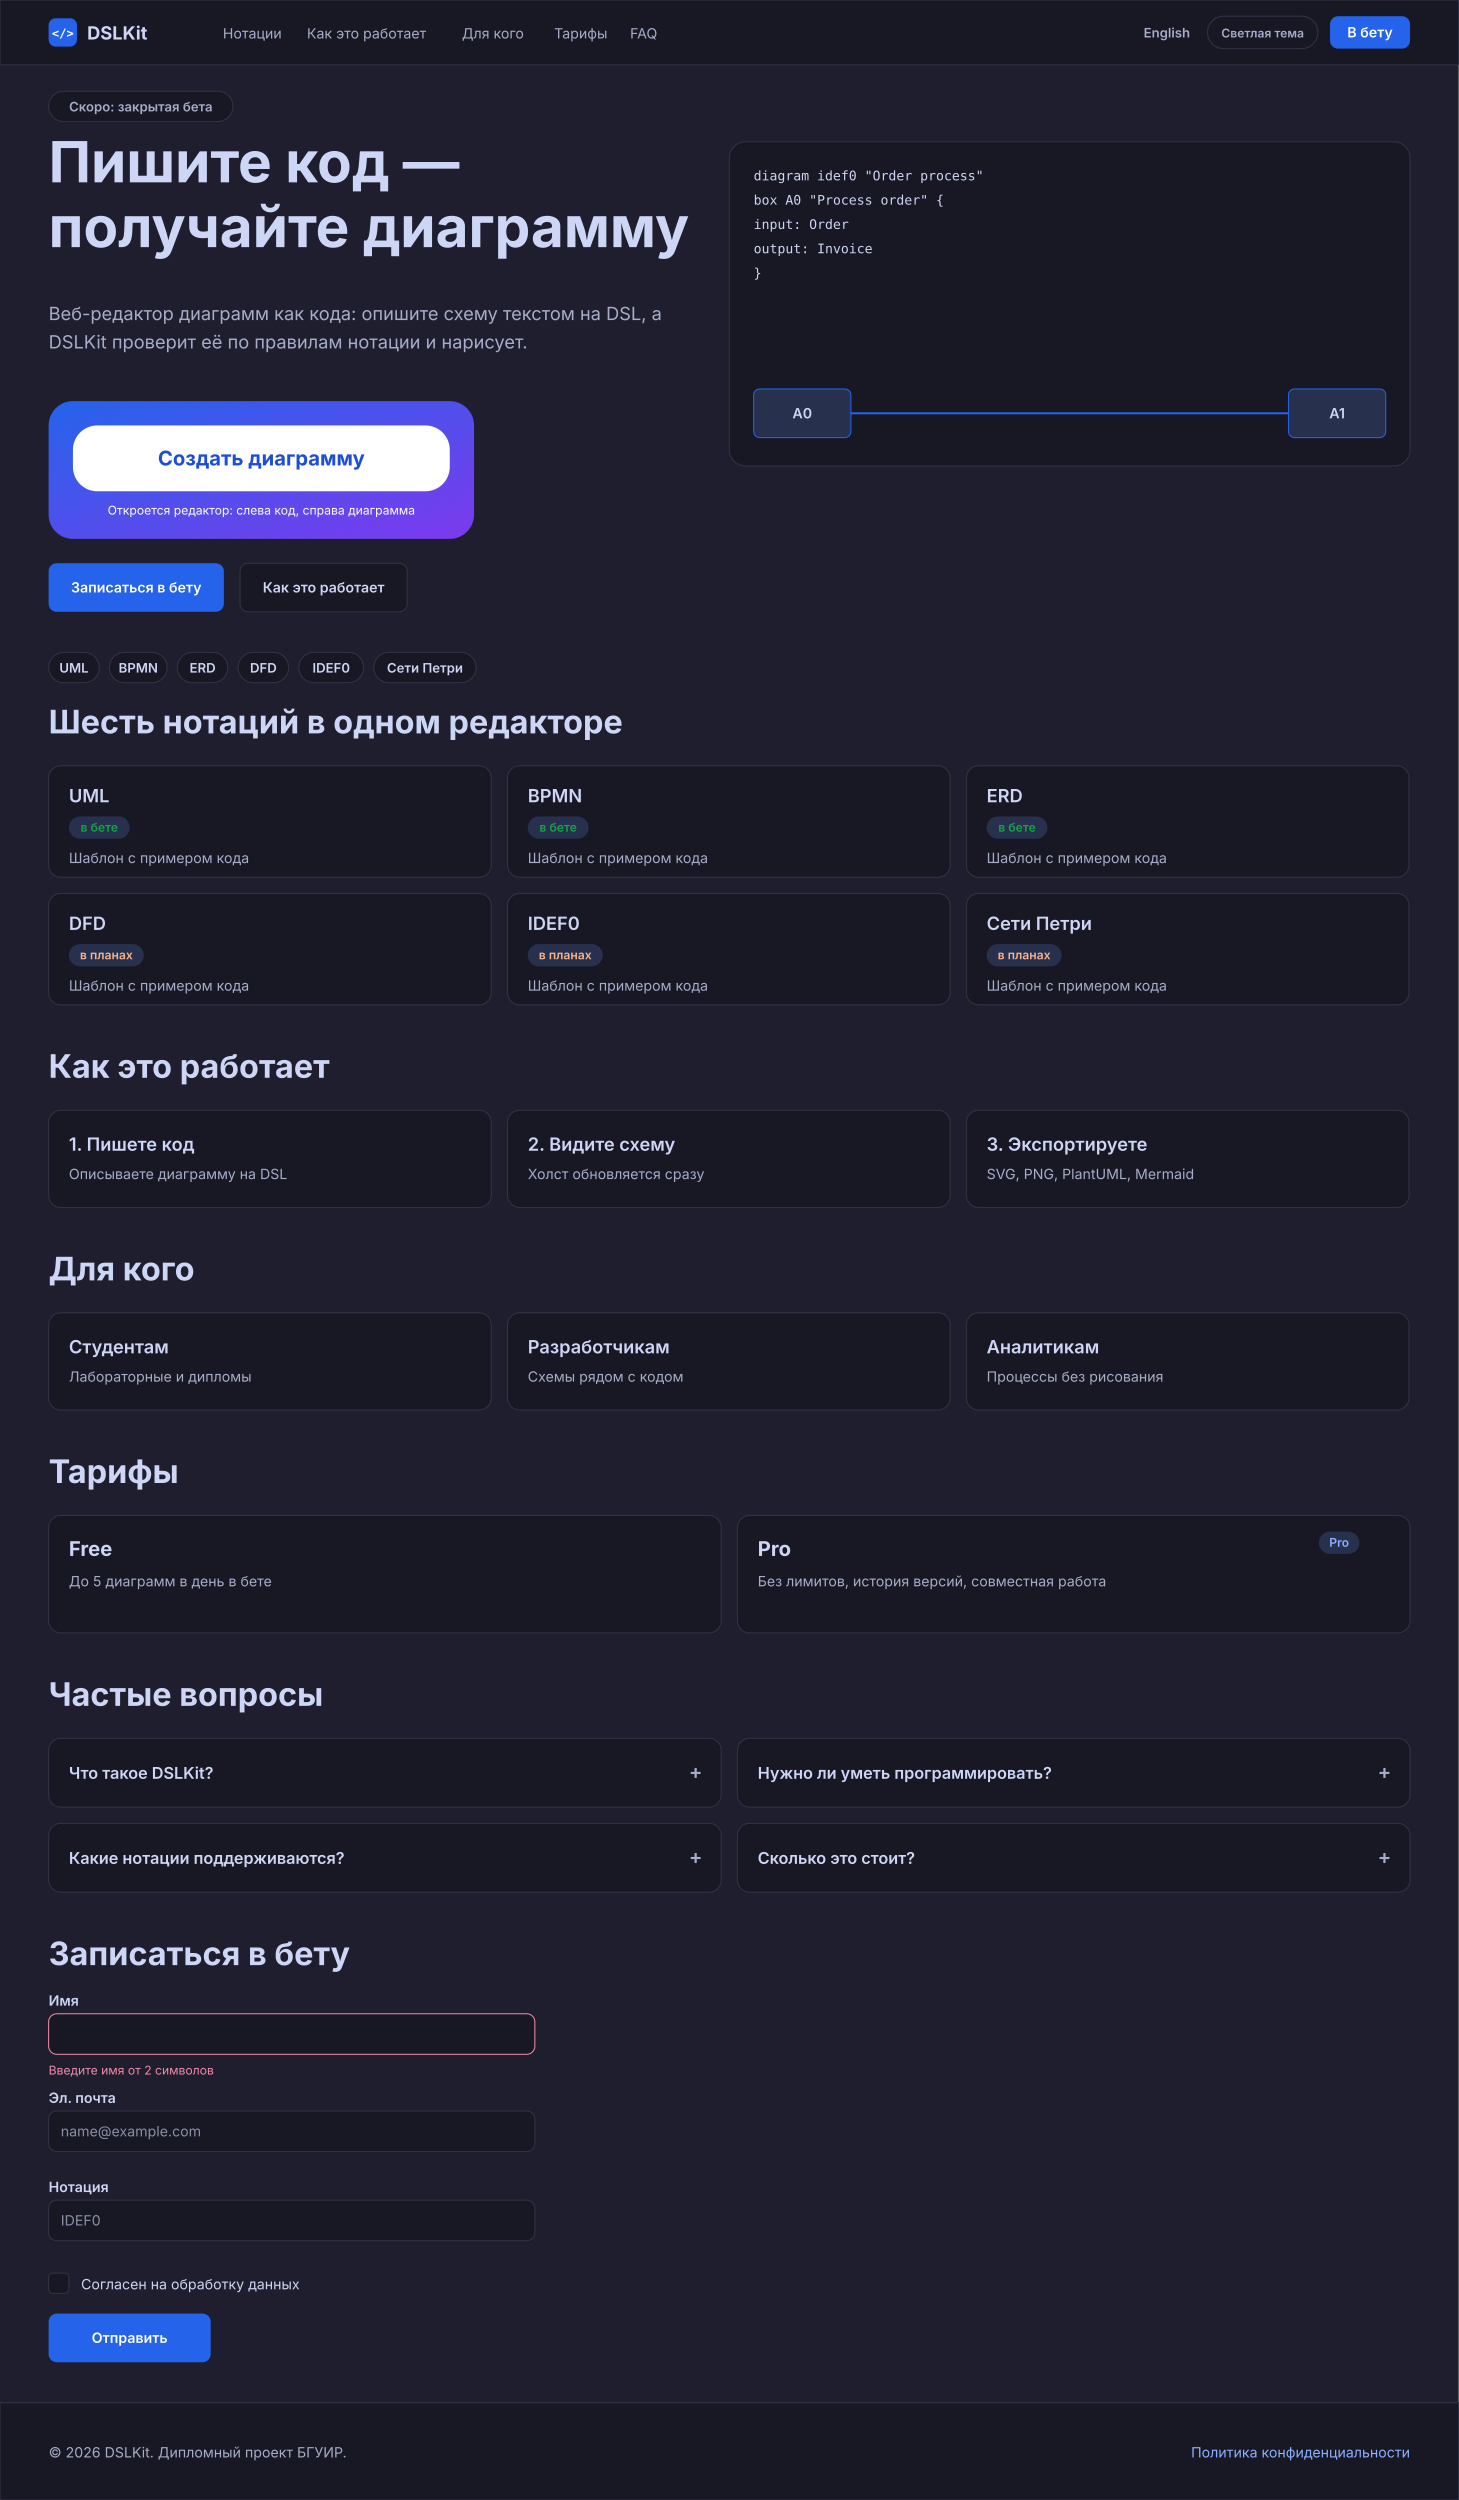
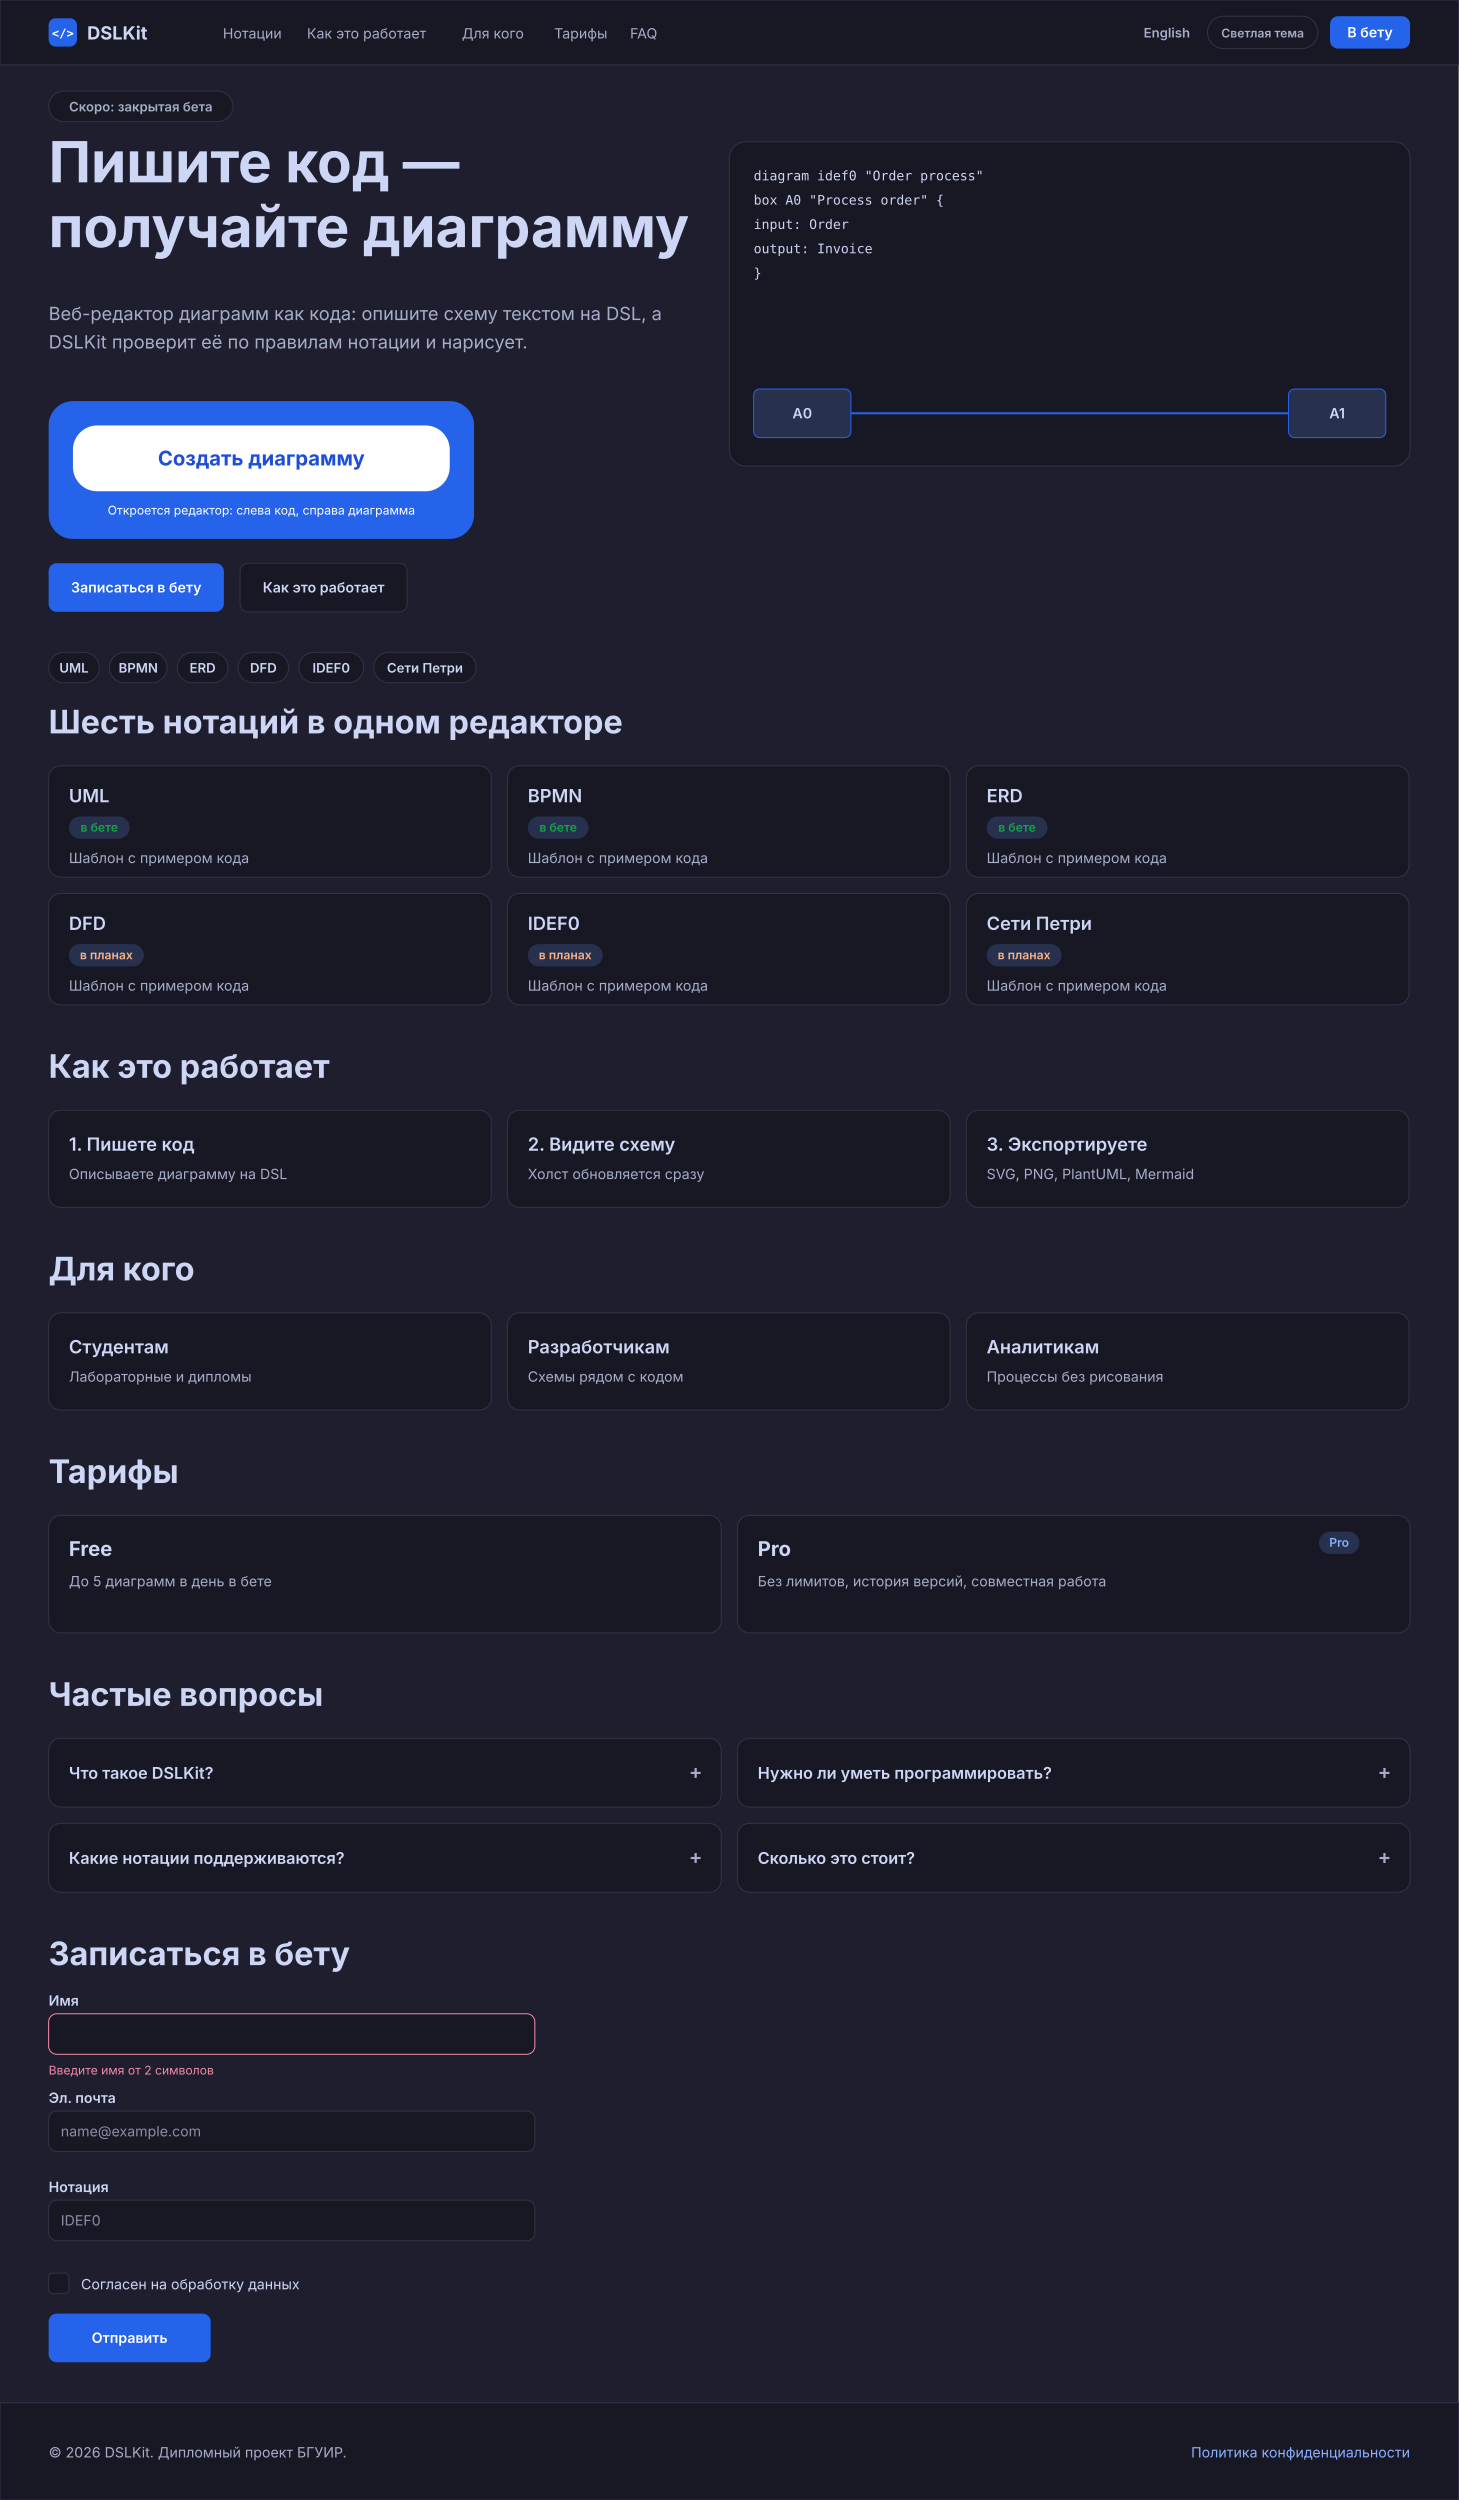
<svg xmlns="http://www.w3.org/2000/svg" width="1440" height="2468" viewBox="0 0 1440 2468">
  <defs>
-     <linearGradient id="cta" x1="0" y1="0" x2="1" y2="1">
-       <stop offset="0" stop-color="#2563eb" />
-       <stop offset="1" stop-color="#7c3aed" />
-     </linearGradient>
+     <pattern id="dots" width="24" height="24" patternUnits="userSpaceOnUse">
+       <circle cx="2" cy="2" r="1.4" fill="#313244" />
+     </pattern>
  </defs>
  <rect width="1440" height="2468" fill="#1e1e2e" />
  <rect x="0" y="0" width="1440" height="64" rx="0" fill="#181825" stroke="#313244" />
  <rect x="48" y="18" width="28" height="28" rx="7" fill="#2563eb" />
  <text x="62" y="37" font-family="'JetBrains Mono', Consolas, monospace" font-size="12" font-weight="700" fill="#ffffff" text-anchor="middle">&lt;/&gt;</text>
  <text x="86" y="39" font-family="Inter, Arial, sans-serif" font-size="18" font-weight="700" fill="#cdd6f4" text-anchor="start">DSLKit</text>
  <text x="220" y="38" font-family="Inter, Arial, sans-serif" font-size="14" font-weight="400" fill="#a6adc8" text-anchor="start">Нотации</text>
  <text x="303" y="38" font-family="Inter, Arial, sans-serif" font-size="14" font-weight="400" fill="#a6adc8" text-anchor="start">Как это работает</text>
  <text x="456" y="38" font-family="Inter, Arial, sans-serif" font-size="14" font-weight="400" fill="#a6adc8" text-anchor="start">Для кого</text>
  <text x="547" y="38" font-family="Inter, Arial, sans-serif" font-size="14" font-weight="400" fill="#a6adc8" text-anchor="start">Тарифы</text>
  <text x="622" y="38" font-family="Inter, Arial, sans-serif" font-size="14" font-weight="400" fill="#a6adc8" text-anchor="start">FAQ</text>
  <rect x="1313" y="16" width="79" height="32" rx="8" fill="#2563eb" />
  <text x="1352.5" y="36.9" font-family="Inter, Arial, sans-serif" font-size="14" font-weight="600" fill="#ffffff" text-anchor="middle">В бету</text>
  <rect x="1192" y="16" width="109" height="32" rx="16" fill="#181825" stroke="#313244" />
  <text x="1246.5" y="37" font-family="Inter, Arial, sans-serif" font-size="12" font-weight="600" fill="#a6adc8" text-anchor="middle">Светлая тема</text>
  <text x="1129" y="37" font-family="Inter, Arial, sans-serif" font-size="13" font-weight="600" fill="#a6adc8" text-anchor="start">English</text>
  <rect x="48" y="90" width="182" height="30" rx="15" fill="#181825" stroke="#313244" />
  <text x="139" y="110" font-family="Inter, Arial, sans-serif" font-size="13" font-weight="600" fill="#a6adc8" text-anchor="middle">Скоро: закрытая бета</text>
  <text x="48" y="180" font-family="Inter, Arial, sans-serif" font-size="56" font-weight="700" fill="#cdd6f4" text-anchor="start">Пишите код —</text>
  <text x="48" y="244" font-family="Inter, Arial, sans-serif" font-size="56" font-weight="700" fill="#cdd6f4" text-anchor="start">получайте диаграмму</text>
  <text x="48" y="316" font-family="Inter, Arial, sans-serif" font-size="18" font-weight="400" fill="#a6adc8" text-anchor="start">Веб-редактор диаграмм как кода: опишите схему текстом на DSL, а</text>
  <text x="48" y="344" font-family="Inter, Arial, sans-serif" font-size="18" font-weight="400" fill="#a6adc8" text-anchor="start">DSLKit проверит её по правилам нотации и нарисует.</text>
-   <rect x="48" y="396" width="420" height="136" rx="24" fill="url(#cta)" />
+   <rect x="48" y="396" width="420" height="136" rx="24" fill="#2563eb" />
  <rect x="72" y="420" width="372" height="65" rx="24" fill="#ffffff" />
  <text x="258" y="459.5" font-family="Inter, Arial, sans-serif" font-size="20" font-weight="700" fill="#1d4ed8" text-anchor="middle">Создать диаграмму</text>
  <text x="258" y="508" font-family="Inter, Arial, sans-serif" font-size="12" font-weight="400" fill="#ffffff" text-anchor="middle">Откроется редактор: слева код, справа диаграмма</text>
  <rect x="720" y="140" width="672" height="320" rx="16" fill="#181825" stroke="#313244" />
  <text x="744" y="178" font-family="'JetBrains Mono', Consolas, monospace" font-size="13" font-weight="400" fill="#cdd6f4" text-anchor="start">diagram idef0 "Order process"</text>
  <text x="744" y="202" font-family="'JetBrains Mono', Consolas, monospace" font-size="13" font-weight="400" fill="#cdd6f4" text-anchor="start">box A0 "Process order" {</text>
  <text x="744" y="226" font-family="'JetBrains Mono', Consolas, monospace" font-size="13" font-weight="400" fill="#cdd6f4" text-anchor="start">  input: Order</text>
  <text x="744" y="250" font-family="'JetBrains Mono', Consolas, monospace" font-size="13" font-weight="400" fill="#cdd6f4" text-anchor="start">  output: Invoice</text>
  <text x="744" y="274" font-family="'JetBrains Mono', Consolas, monospace" font-size="13" font-weight="400" fill="#cdd6f4" text-anchor="start">}</text>
  <rect x="744" y="384" width="96" height="48" rx="6" fill="#27304d" stroke="#2563eb" />
  <text x="792" y="413" font-family="Inter, Arial, sans-serif" font-size="14" font-weight="600" fill="#cdd6f4" text-anchor="middle">A0</text>
  <rect x="1272" y="384" width="96" height="48" rx="6" fill="#27304d" stroke="#2563eb" />
  <text x="1320" y="413" font-family="Inter, Arial, sans-serif" font-size="14" font-weight="600" fill="#cdd6f4" text-anchor="middle">A1</text>
  <rect x="840" y="407" width="432" height="2" rx="0" fill="#2563eb" />
  <rect x="48" y="556" width="173" height="48" rx="8" fill="#2563eb" />
  <text x="134.5" y="584.9" font-family="Inter, Arial, sans-serif" font-size="14" font-weight="600" fill="#ffffff" text-anchor="middle">Записаться в бету</text>
  <rect x="237" y="556" width="165" height="48" rx="8" fill="#181825" stroke="#313244" />
  <text x="319.5" y="584.9" font-family="Inter, Arial, sans-serif" font-size="14" font-weight="600" fill="#cdd6f4" text-anchor="middle">Как это работает</text>
  <rect x="48" y="644" width="50" height="30" rx="15" fill="#181825" stroke="#313244" />
  <text x="73" y="664" font-family="Inter, Arial, sans-serif" font-size="13" font-weight="600" fill="#cdd6f4" text-anchor="middle">UML</text>
  <rect x="108" y="644" width="57" height="30" rx="15" fill="#181825" stroke="#313244" />
  <text x="136.5" y="664" font-family="Inter, Arial, sans-serif" font-size="13" font-weight="600" fill="#cdd6f4" text-anchor="middle">BPMN</text>
  <rect x="175" y="644" width="50" height="30" rx="15" fill="#181825" stroke="#313244" />
  <text x="200" y="664" font-family="Inter, Arial, sans-serif" font-size="13" font-weight="600" fill="#cdd6f4" text-anchor="middle">ERD</text>
  <rect x="235" y="644" width="50" height="30" rx="15" fill="#181825" stroke="#313244" />
  <text x="260" y="664" font-family="Inter, Arial, sans-serif" font-size="13" font-weight="600" fill="#cdd6f4" text-anchor="middle">DFD</text>
  <rect x="295" y="644" width="64" height="30" rx="15" fill="#181825" stroke="#313244" />
  <text x="327" y="664" font-family="Inter, Arial, sans-serif" font-size="13" font-weight="600" fill="#cdd6f4" text-anchor="middle">IDEF0</text>
  <rect x="369" y="644" width="101" height="30" rx="15" fill="#181825" stroke="#313244" />
  <text x="419.5" y="664" font-family="Inter, Arial, sans-serif" font-size="13" font-weight="600" fill="#cdd6f4" text-anchor="middle">Сети Петри</text>
  <text x="48" y="724" font-family="Inter, Arial, sans-serif" font-size="32" font-weight="700" fill="#cdd6f4" text-anchor="start">Шесть нотаций в одном редакторе</text>
  <rect x="48" y="756" width="437" height="110" rx="12" fill="#181825" stroke="#313244" />
  <text x="68" y="792" font-family="Inter, Arial, sans-serif" font-size="18" font-weight="600" fill="#cdd6f4" text-anchor="start">UML</text>
  <rect x="68" y="806" width="60" height="22" rx="11" fill="#27304d" />
  <text x="98" y="821" font-family="Inter, Arial, sans-serif" font-size="12" font-weight="600" fill="#16a34a" text-anchor="middle">в бете</text>
  <text x="68" y="852" font-family="Inter, Arial, sans-serif" font-size="14" font-weight="400" fill="#a6adc8" text-anchor="start">Шаблон с примером кода</text>
  <rect x="501" y="756" width="437" height="110" rx="12" fill="#181825" stroke="#313244" />
  <text x="521" y="792" font-family="Inter, Arial, sans-serif" font-size="18" font-weight="600" fill="#cdd6f4" text-anchor="start">BPMN</text>
  <rect x="521" y="806" width="60" height="22" rx="11" fill="#27304d" />
  <text x="551" y="821" font-family="Inter, Arial, sans-serif" font-size="12" font-weight="600" fill="#16a34a" text-anchor="middle">в бете</text>
  <text x="521" y="852" font-family="Inter, Arial, sans-serif" font-size="14" font-weight="400" fill="#a6adc8" text-anchor="start">Шаблон с примером кода</text>
  <rect x="954" y="756" width="437" height="110" rx="12" fill="#181825" stroke="#313244" />
  <text x="974" y="792" font-family="Inter, Arial, sans-serif" font-size="18" font-weight="600" fill="#cdd6f4" text-anchor="start">ERD</text>
  <rect x="974" y="806" width="60" height="22" rx="11" fill="#27304d" />
  <text x="1004" y="821" font-family="Inter, Arial, sans-serif" font-size="12" font-weight="600" fill="#16a34a" text-anchor="middle">в бете</text>
  <text x="974" y="852" font-family="Inter, Arial, sans-serif" font-size="14" font-weight="400" fill="#a6adc8" text-anchor="start">Шаблон с примером кода</text>
  <rect x="48" y="882" width="437" height="110" rx="12" fill="#181825" stroke="#313244" />
  <text x="68" y="918" font-family="Inter, Arial, sans-serif" font-size="18" font-weight="600" fill="#cdd6f4" text-anchor="start">DFD</text>
  <rect x="68" y="932" width="74" height="22" rx="11" fill="#27304d" />
  <text x="105" y="947" font-family="Inter, Arial, sans-serif" font-size="12" font-weight="600" fill="#fab387" text-anchor="middle">в планах</text>
  <text x="68" y="978" font-family="Inter, Arial, sans-serif" font-size="14" font-weight="400" fill="#a6adc8" text-anchor="start">Шаблон с примером кода</text>
  <rect x="501" y="882" width="437" height="110" rx="12" fill="#181825" stroke="#313244" />
  <text x="521" y="918" font-family="Inter, Arial, sans-serif" font-size="18" font-weight="600" fill="#cdd6f4" text-anchor="start">IDEF0</text>
  <rect x="521" y="932" width="74" height="22" rx="11" fill="#27304d" />
  <text x="558" y="947" font-family="Inter, Arial, sans-serif" font-size="12" font-weight="600" fill="#fab387" text-anchor="middle">в планах</text>
  <text x="521" y="978" font-family="Inter, Arial, sans-serif" font-size="14" font-weight="400" fill="#a6adc8" text-anchor="start">Шаблон с примером кода</text>
  <rect x="954" y="882" width="437" height="110" rx="12" fill="#181825" stroke="#313244" />
  <text x="974" y="918" font-family="Inter, Arial, sans-serif" font-size="18" font-weight="600" fill="#cdd6f4" text-anchor="start">Сети Петри</text>
  <rect x="974" y="932" width="74" height="22" rx="11" fill="#27304d" />
  <text x="1011" y="947" font-family="Inter, Arial, sans-serif" font-size="12" font-weight="600" fill="#fab387" text-anchor="middle">в планах</text>
  <text x="974" y="978" font-family="Inter, Arial, sans-serif" font-size="14" font-weight="400" fill="#a6adc8" text-anchor="start">Шаблон с примером кода</text>
  <text x="48" y="1064" font-family="Inter, Arial, sans-serif" font-size="32" font-weight="700" fill="#cdd6f4" text-anchor="start">Как это работает</text>
  <rect x="48" y="1096" width="437" height="96" rx="12" fill="#181825" stroke="#313244" />
  <text x="68" y="1136" font-family="Inter, Arial, sans-serif" font-size="18" font-weight="600" fill="#cdd6f4" text-anchor="start">1. Пишете код</text>
  <text x="68" y="1164" font-family="Inter, Arial, sans-serif" font-size="14" font-weight="400" fill="#a6adc8" text-anchor="start">Описываете диаграмму на DSL</text>
  <rect x="501" y="1096" width="437" height="96" rx="12" fill="#181825" stroke="#313244" />
  <text x="521" y="1136" font-family="Inter, Arial, sans-serif" font-size="18" font-weight="600" fill="#cdd6f4" text-anchor="start">2. Видите схему</text>
  <text x="521" y="1164" font-family="Inter, Arial, sans-serif" font-size="14" font-weight="400" fill="#a6adc8" text-anchor="start">Холст обновляется сразу</text>
  <rect x="954" y="1096" width="437" height="96" rx="12" fill="#181825" stroke="#313244" />
  <text x="974" y="1136" font-family="Inter, Arial, sans-serif" font-size="18" font-weight="600" fill="#cdd6f4" text-anchor="start">3. Экспортируете</text>
  <text x="974" y="1164" font-family="Inter, Arial, sans-serif" font-size="14" font-weight="400" fill="#a6adc8" text-anchor="start">SVG, PNG, PlantUML, Mermaid</text>
  <text x="48" y="1264" font-family="Inter, Arial, sans-serif" font-size="32" font-weight="700" fill="#cdd6f4" text-anchor="start">Для кого</text>
  <rect x="48" y="1296" width="437" height="96" rx="12" fill="#181825" stroke="#313244" />
  <text x="68" y="1336" font-family="Inter, Arial, sans-serif" font-size="18" font-weight="600" fill="#cdd6f4" text-anchor="start">Студентам</text>
  <text x="68" y="1364" font-family="Inter, Arial, sans-serif" font-size="14" font-weight="400" fill="#a6adc8" text-anchor="start">Лабораторные и дипломы</text>
  <rect x="501" y="1296" width="437" height="96" rx="12" fill="#181825" stroke="#313244" />
  <text x="521" y="1336" font-family="Inter, Arial, sans-serif" font-size="18" font-weight="600" fill="#cdd6f4" text-anchor="start">Разработчикам</text>
  <text x="521" y="1364" font-family="Inter, Arial, sans-serif" font-size="14" font-weight="400" fill="#a6adc8" text-anchor="start">Схемы рядом с кодом</text>
  <rect x="954" y="1296" width="437" height="96" rx="12" fill="#181825" stroke="#313244" />
  <text x="974" y="1336" font-family="Inter, Arial, sans-serif" font-size="18" font-weight="600" fill="#cdd6f4" text-anchor="start">Аналитикам</text>
  <text x="974" y="1364" font-family="Inter, Arial, sans-serif" font-size="14" font-weight="400" fill="#a6adc8" text-anchor="start">Процессы без рисования</text>
  <text x="48" y="1464" font-family="Inter, Arial, sans-serif" font-size="32" font-weight="700" fill="#cdd6f4" text-anchor="start">Тарифы</text>
  <rect x="48" y="1496" width="664" height="116" rx="12" fill="#181825" stroke="#313244" />
  <text x="68" y="1536" font-family="Inter, Arial, sans-serif" font-size="20" font-weight="700" fill="#cdd6f4" text-anchor="start">Free</text>
  <text x="68" y="1566" font-family="Inter, Arial, sans-serif" font-size="14" font-weight="400" fill="#a6adc8" text-anchor="start">До 5 диаграмм в день в бете</text>
  <rect x="728" y="1496" width="664" height="116" rx="12" fill="#181825" stroke="#313244" />
  <text x="748" y="1536" font-family="Inter, Arial, sans-serif" font-size="20" font-weight="700" fill="#cdd6f4" text-anchor="start">Pro</text>
  <text x="748" y="1566" font-family="Inter, Arial, sans-serif" font-size="14" font-weight="400" fill="#a6adc8" text-anchor="start">Без лимитов, история версий, совместная работа</text>
  <rect x="1302" y="1512" width="40" height="22" rx="11" fill="#27304d" />
  <text x="1322" y="1527" font-family="Inter, Arial, sans-serif" font-size="12" font-weight="600" fill="#8bb0ff" text-anchor="middle">Pro</text>
  <text x="48" y="1684" font-family="Inter, Arial, sans-serif" font-size="32" font-weight="700" fill="#cdd6f4" text-anchor="start">Частые вопросы</text>
  <rect x="48" y="1716" width="664" height="68" rx="12" fill="#181825" stroke="#313244" />
  <text x="68" y="1756" font-family="Inter, Arial, sans-serif" font-size="16" font-weight="600" fill="#cdd6f4" text-anchor="start">Что такое DSLKit?</text>
  <text x="680" y="1756" font-family="Inter, Arial, sans-serif" font-size="20" font-weight="600" fill="#a6adc8" text-anchor="start">+</text>
  <rect x="728" y="1716" width="664" height="68" rx="12" fill="#181825" stroke="#313244" />
  <text x="748" y="1756" font-family="Inter, Arial, sans-serif" font-size="16" font-weight="600" fill="#cdd6f4" text-anchor="start">Нужно ли уметь программировать?</text>
  <text x="1360" y="1756" font-family="Inter, Arial, sans-serif" font-size="20" font-weight="600" fill="#a6adc8" text-anchor="start">+</text>
  <rect x="48" y="1800" width="664" height="68" rx="12" fill="#181825" stroke="#313244" />
  <text x="68" y="1840" font-family="Inter, Arial, sans-serif" font-size="16" font-weight="600" fill="#cdd6f4" text-anchor="start">Какие нотации поддерживаются?</text>
  <text x="680" y="1840" font-family="Inter, Arial, sans-serif" font-size="20" font-weight="600" fill="#a6adc8" text-anchor="start">+</text>
  <rect x="728" y="1800" width="664" height="68" rx="12" fill="#181825" stroke="#313244" />
  <text x="748" y="1840" font-family="Inter, Arial, sans-serif" font-size="16" font-weight="600" fill="#cdd6f4" text-anchor="start">Сколько это стоит?</text>
  <text x="1360" y="1840" font-family="Inter, Arial, sans-serif" font-size="20" font-weight="600" fill="#a6adc8" text-anchor="start">+</text>
  <text x="48" y="1940" font-family="Inter, Arial, sans-serif" font-size="32" font-weight="700" fill="#cdd6f4" text-anchor="start">Записаться в бету</text>
  <text x="48" y="1980" font-family="Inter, Arial, sans-serif" font-size="14" font-weight="600" fill="#cdd6f4" text-anchor="start">Имя</text>
  <rect x="48" y="1988" width="480" height="40" rx="8" fill="#181825" stroke="#f38ba8" />
  <text x="48" y="2048" font-family="Inter, Arial, sans-serif" font-size="12" font-weight="400" fill="#f38ba8" text-anchor="start">Введите имя от 2 символов</text>
  <text x="48" y="2076" font-family="Inter, Arial, sans-serif" font-size="14" font-weight="600" fill="#cdd6f4" text-anchor="start">Эл. почта</text>
  <rect x="48" y="2084" width="480" height="40" rx="8" fill="#181825" stroke="#313244" />
  <text x="60" y="2109" font-family="Inter, Arial, sans-serif" font-size="14" font-weight="400" fill="#8a8fa8" text-anchor="start">name@example.com</text>
  <text x="48" y="2164" font-family="Inter, Arial, sans-serif" font-size="14" font-weight="600" fill="#cdd6f4" text-anchor="start">Нотация</text>
  <rect x="48" y="2172" width="480" height="40" rx="8" fill="#181825" stroke="#313244" />
  <text x="60" y="2197" font-family="Inter, Arial, sans-serif" font-size="14" font-weight="400" fill="#8a8fa8" text-anchor="start">IDEF0</text>
  <rect x="48" y="2244" width="20" height="20" rx="4" fill="#181825" stroke="#313244" />
  <text x="80" y="2260" font-family="Inter, Arial, sans-serif" font-size="14" font-weight="400" fill="#cdd6f4" text-anchor="start">Согласен на обработку данных</text>
  <rect x="48" y="2284" width="160" height="48" rx="8" fill="#2563eb" />
  <text x="128" y="2312.9" font-family="Inter, Arial, sans-serif" font-size="14" font-weight="600" fill="#ffffff" text-anchor="middle">Отправить</text>
  <rect x="0" y="2372" width="1440" height="96" rx="0" fill="#181825" stroke="#313244" />
  <text x="48" y="2426" font-family="Inter, Arial, sans-serif" font-size="14" font-weight="400" fill="#a6adc8" text-anchor="start">© 2026 DSLKit. Дипломный проект БГУИР.</text>
  <text x="1392" y="2426" font-family="Inter, Arial, sans-serif" font-size="14" font-weight="400" fill="#8bb0ff" text-anchor="end">Политика конфиденциальности</text>
</svg>
